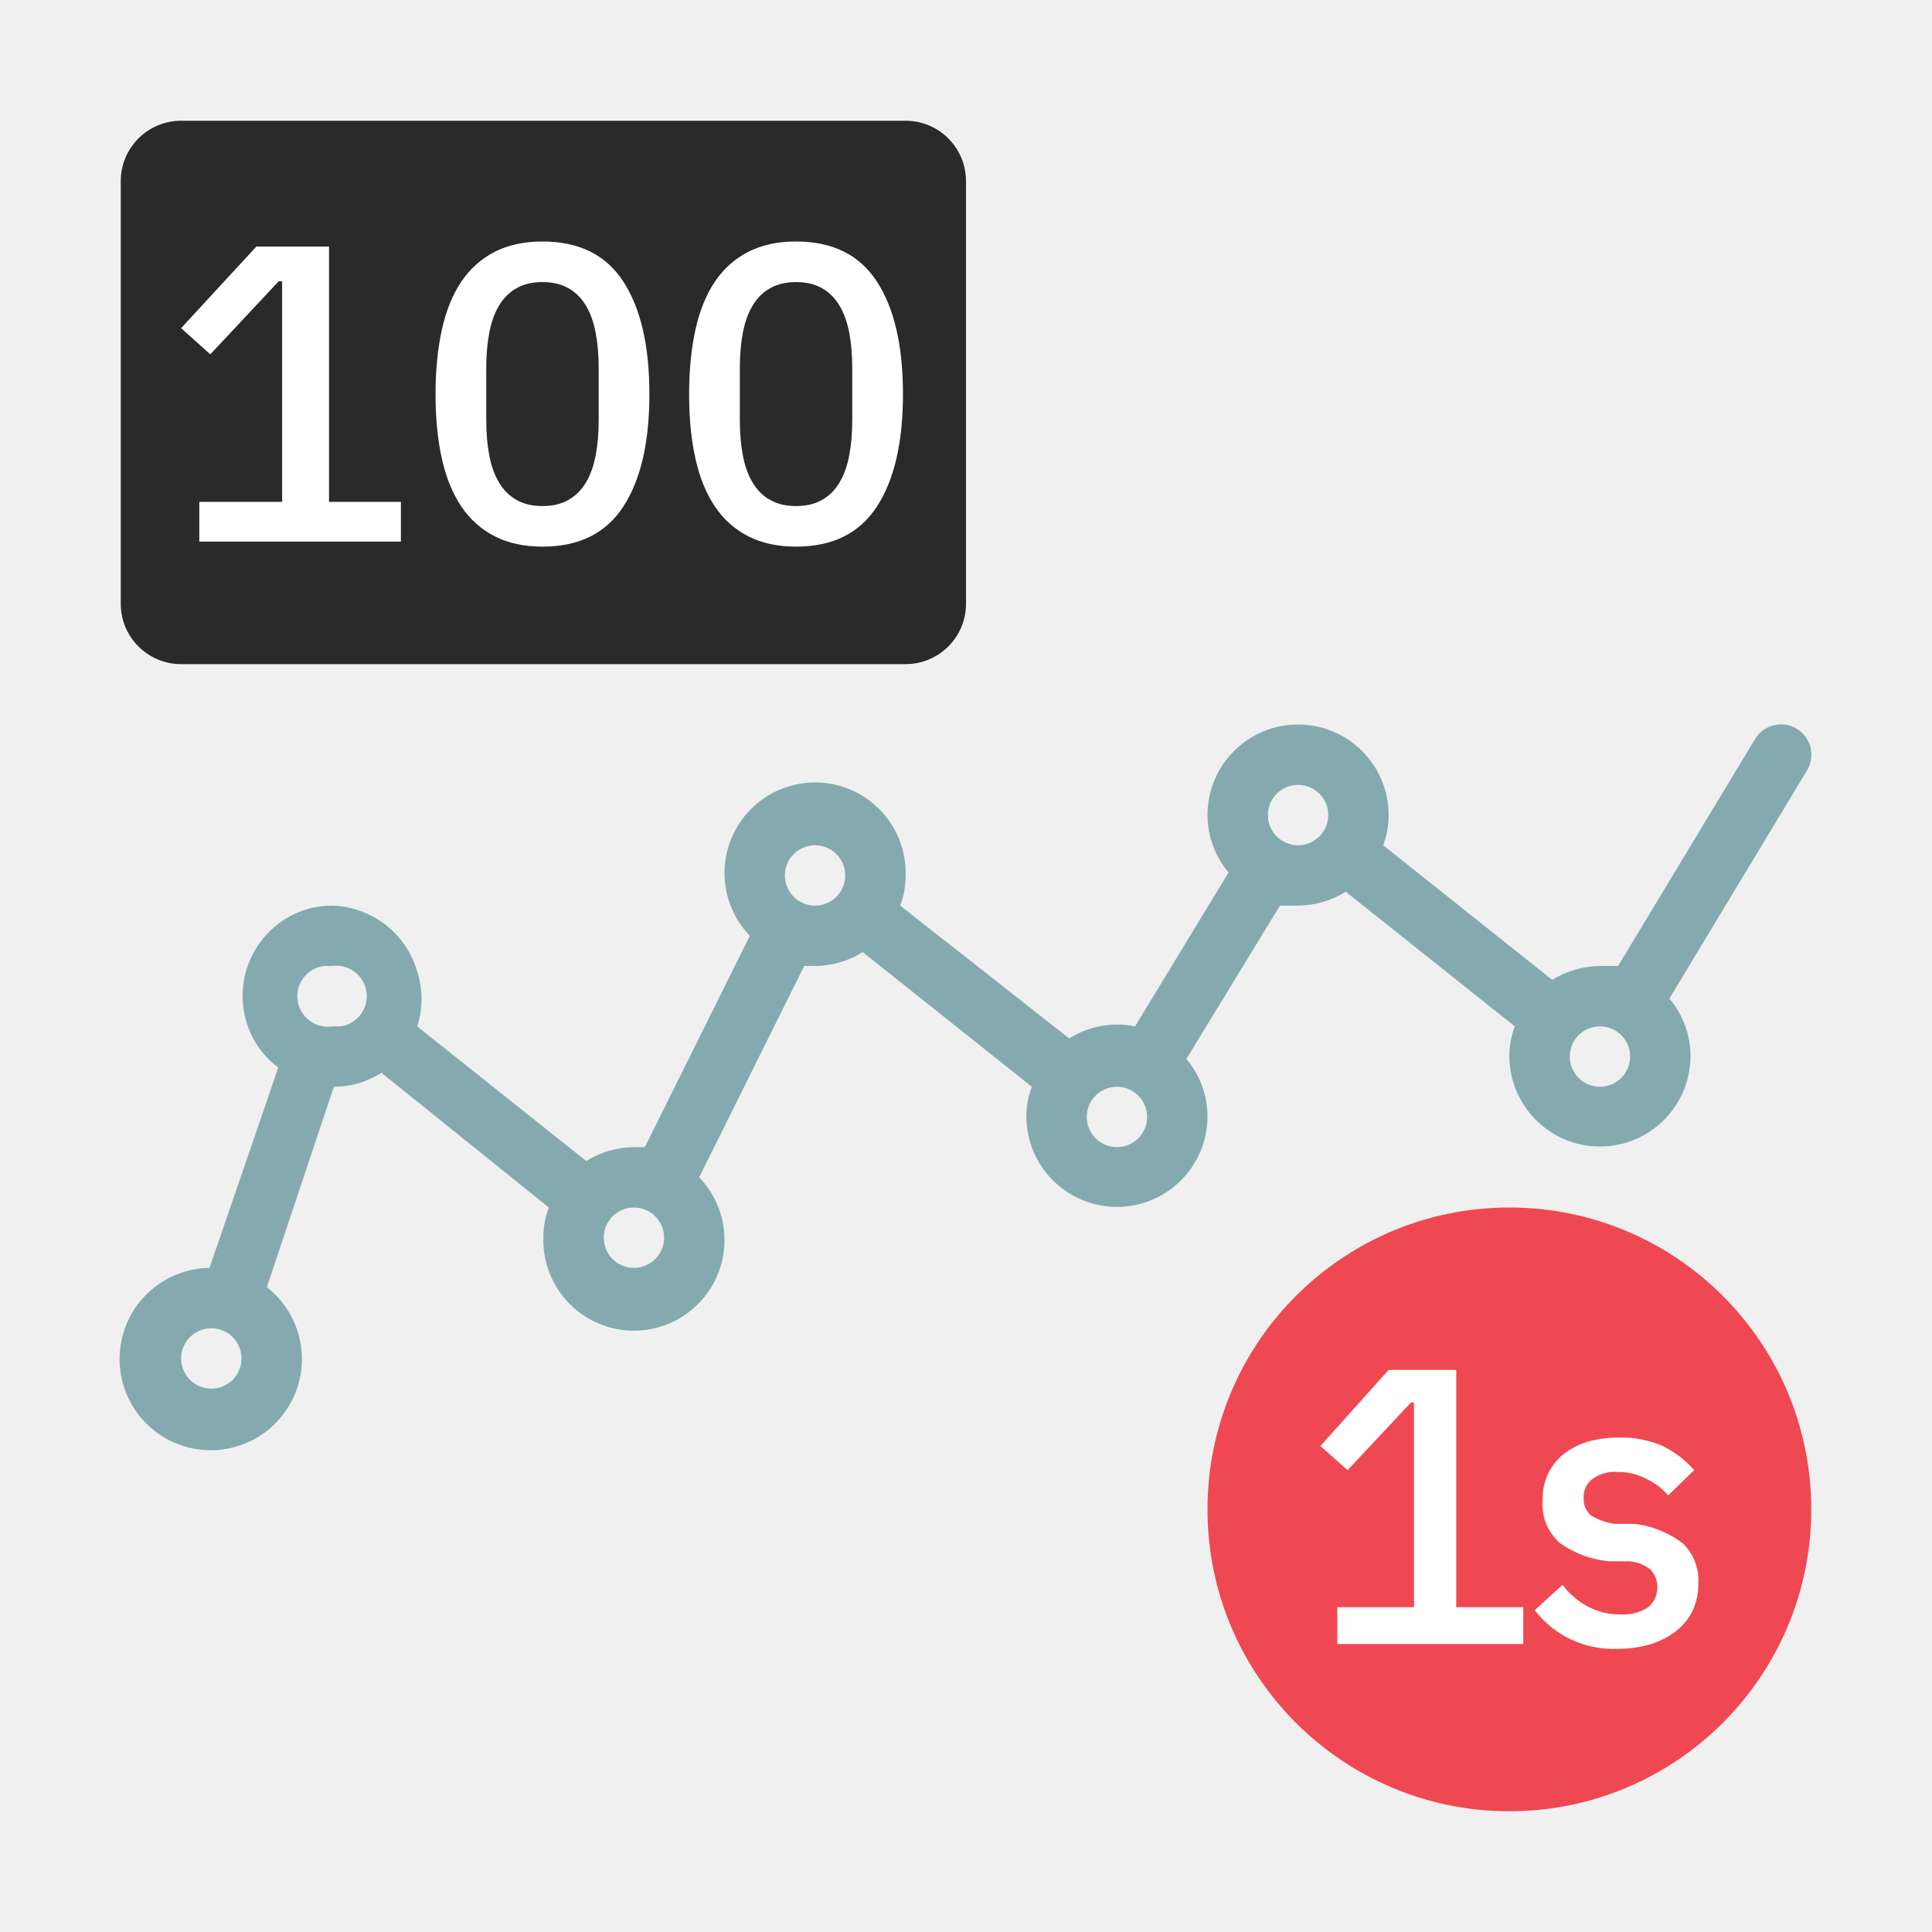
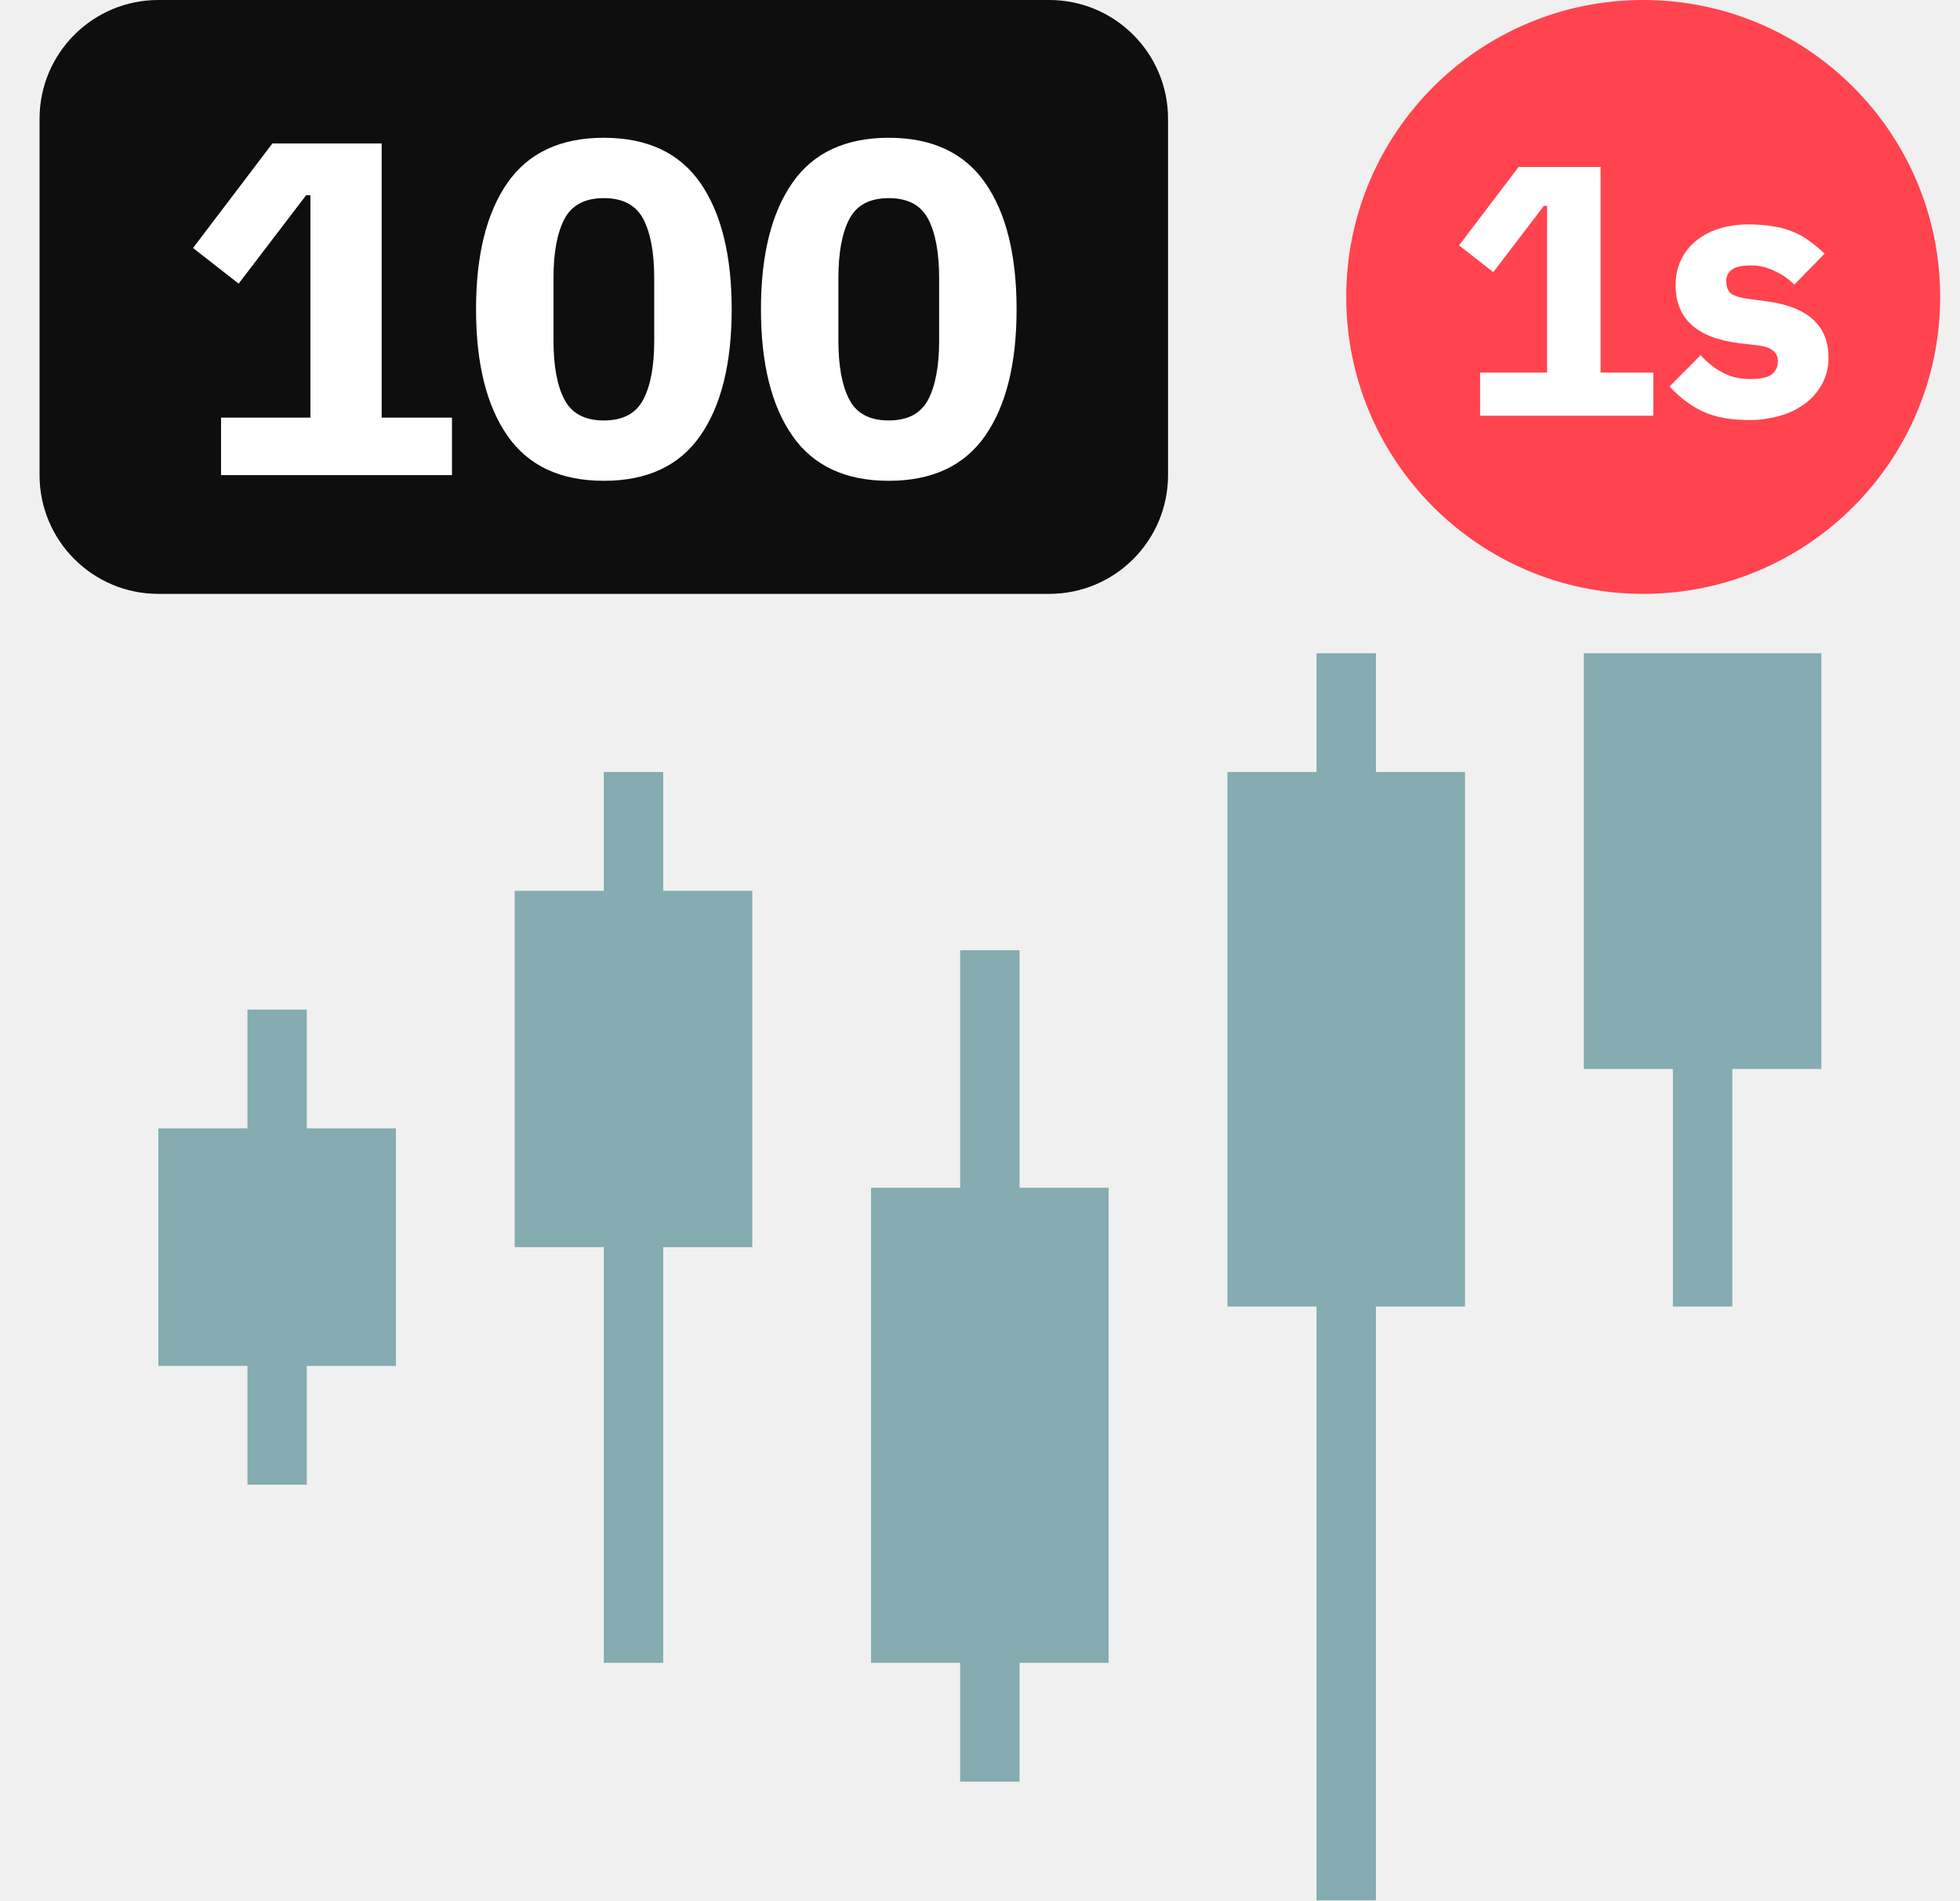
- <svg xmlns="http://www.w3.org/2000/svg" width="32px" height="32px" viewBox="0 0 32 32" version="1.1">
-   <g id="Volatility-100-1s" stroke="none" stroke-width="1" fill="none" fill-rule="evenodd">
-     <g>
-       <rect id="Rectangle" x="0" y="0" width="32" height="32" />
-       <path d="M8.88,8.35 C8.624,8.354 8.371,8.299 8.14,8.19 C7.933,8.084 7.757,7.925 7.63,7.73 C7.481,7.51 7.378,7.261 7.33,7 C7.257,6.672 7.224,6.336 7.23,6 C7.224,5.664 7.257,5.328 7.33,5 C7.379,4.736 7.481,4.484 7.63,4.26 C7.757,4.065 7.933,3.906 8.14,3.8 C8.371,3.691 8.624,3.636 8.88,3.64 C9.375,3.609 9.848,3.846 10.12,4.26 C10.419,4.789 10.558,5.394 10.52,6 C10.556,6.603 10.417,7.204 10.12,7.73 C9.848,8.144 9.375,8.381 8.88,8.35 L8.88,8.35 Z M8.88,7.72 C9.019,7.723 9.156,7.693 9.28,7.63 C9.393,7.567 9.487,7.473 9.55,7.36 C9.624,7.23 9.675,7.088 9.7,6.94 C9.716,6.76 9.716,6.58 9.7,6.4 L9.7,5.6 C9.716,5.42 9.716,5.24 9.7,5.06 C9.675,4.912 9.624,4.77 9.55,4.64 C9.487,4.527 9.393,4.433 9.28,4.37 C9.156,4.307 9.019,4.277 8.88,4.28 C8.741,4.276 8.604,4.307 8.48,4.37 C8.367,4.433 8.273,4.527 8.21,4.64 C8.136,4.77 8.085,4.912 8.06,5.06 C8.023,5.238 8.003,5.419 8,5.6 L8,6.4 C8,6.581 8.017,6.762 8.05,6.94 C8.075,7.088 8.126,7.23 8.2,7.36 C8.263,7.473 8.357,7.567 8.47,7.63 C8.597,7.695 8.738,7.726 8.88,7.72 L8.88,7.72 Z" id="Shape" fill="#FFFFFF" fill-rule="nonzero" />
-       <circle id="Oval" fill="#EF4852" fill-rule="nonzero" cx="25" cy="25" r="5" />
-       <polygon id="Path" fill="#FFFFFF" fill-rule="nonzero" points="22.15 27.23 22.15 26.62 23.42 26.62 23.42 23.23 23.37 23.23 22.32 24.35 21.87 23.95 23 22.69 24.12 22.69 24.12 26.62 25.23 26.62 25.23 27.23" />
-       <path d="M26.79,27.31 C26.256,27.332 25.745,27.094 25.42,26.67 L25.88,26.25 C25.993,26.399 26.136,26.522 26.3,26.61 C26.463,26.696 26.645,26.741 26.83,26.74 C26.996,26.752 27.161,26.71 27.3,26.62 C27.4,26.536 27.456,26.41 27.45,26.28 C27.45,26.176 27.411,26.076 27.34,26 C27.236,25.914 27.105,25.864 26.97,25.86 L26.66,25.86 C26.365,25.835 26.082,25.731 25.84,25.56 C25.636,25.383 25.528,25.119 25.55,24.85 C25.546,24.698 25.577,24.548 25.64,24.41 C25.701,24.287 25.786,24.178 25.89,24.09 C26.01,23.997 26.145,23.926 26.29,23.88 C26.456,23.835 26.628,23.811 26.8,23.81 C27.054,23.802 27.307,23.85 27.54,23.95 C27.738,24.048 27.915,24.184 28.06,24.35 L27.63,24.77 C27.534,24.656 27.414,24.564 27.28,24.5 C27.133,24.42 26.968,24.379 26.8,24.38 C26.647,24.366 26.494,24.409 26.37,24.5 C26.276,24.574 26.224,24.69 26.23,24.81 C26.224,24.92 26.268,25.027 26.35,25.1 C26.472,25.175 26.608,25.222 26.75,25.24 L27.06,25.24 C27.359,25.271 27.643,25.385 27.88,25.57 C28.052,25.741 28.143,25.978 28.13,26.22 C28.133,26.375 28.102,26.528 28.04,26.67 C27.976,26.802 27.884,26.918 27.77,27.01 C27.644,27.107 27.501,27.181 27.35,27.23 C27.168,27.284 26.98,27.311 26.79,27.31 Z" id="Path" fill="#FFFFFF" fill-rule="nonzero" />
-       <path d="M29.93,12.76 C30.023,12.606 30.027,12.415 29.94,12.258 C29.854,12.1 29.69,12.001 29.51,11.998 C29.331,11.994 29.163,12.086 29.07,12.24 L26.8,16 L26.5,16 C26.221,16.003 25.947,16.082 25.71,16.23 L22.91,14 C22.971,13.84 23.001,13.671 23,13.5 C23,12.672 22.328,12 21.5,12 C20.672,12 20,12.672 20,13.5 C20,13.848 20.124,14.185 20.35,14.45 L20.35,14.45 L18.8,17 C18.424,16.923 18.034,16.995 17.71,17.2 L14.91,15 C14.971,14.84 15.001,14.671 15,14.5 C15.018,13.82 14.577,13.213 13.924,13.021 C13.271,12.829 12.571,13.1 12.218,13.682 C11.865,14.263 11.948,15.01 12.42,15.5 L10.68,19 L10.5,19 C10.221,19.003 9.947,19.082 9.71,19.23 L9.71,19.23 L6.91,17 C7.006,16.704 7.006,16.386 6.91,16.09 C6.727,15.458 6.157,15.018 5.5,15 C5.358,15 5.217,15.02 5.08,15.06 C4.293,15.301 3.846,16.131 4.08,16.92 C4.167,17.225 4.354,17.493 4.61,17.68 L4.61,17.68 L3.47,21 C2.734,21.01 2.113,21.549 1.999,22.276 C1.884,23.003 2.311,23.706 3.008,23.941 C3.706,24.176 4.471,23.874 4.82,23.226 C5.169,22.578 5,21.773 4.42,21.32 L5.53,18 L5.53,18 C5.672,18 5.813,17.98 5.95,17.94 C6.079,17.897 6.203,17.84 6.32,17.77 L9.09,20 L9.09,20 C9.029,20.16 8.999,20.329 9,20.5 C8.982,21.18 9.423,21.787 10.076,21.979 C10.729,22.171 11.429,21.9 11.782,21.318 C12.135,20.737 12.052,19.99 11.58,19.5 L13.32,16 L13.5,16 C13.779,15.997 14.053,15.918 14.29,15.77 L17.09,18 C17.03,18.156 17,18.323 17,18.49 C17,19.318 17.672,19.99 18.5,19.99 C19.328,19.99 20,19.318 20,18.49 C20,18.142 19.876,17.805 19.65,17.54 L19.65,17.54 L21.2,15 L21.5,15 C21.779,14.997 22.053,14.918 22.29,14.77 L25.09,17 C25.03,17.156 25,17.323 25,17.49 C25,18.318 25.672,18.99 26.5,18.99 C27.328,18.99 28,18.318 28,17.49 C28,17.142 27.876,16.805 27.65,16.54 L27.65,16.54 L29.93,12.76 Z M3.5,23 C3.224,23 3,22.776 3,22.5 C3,22.224 3.224,22 3.5,22 C3.776,22 4,22.224 4,22.5 C4,22.776 3.776,23 3.5,23 Z M5.64,17 L5.5,17 C5.321,17.025 5.143,16.953 5.032,16.811 C4.921,16.668 4.894,16.478 4.962,16.311 C5.03,16.143 5.181,16.025 5.36,16 L5.5,16 C5.776,15.961 6.031,16.154 6.07,16.43 C6.109,16.706 5.916,16.961 5.64,17 L5.64,17 Z M10.5,21 C10.224,21 10,20.776 10,20.5 C10,20.224 10.224,20 10.5,20 C10.776,20 11,20.224 11,20.5 C11,20.776 10.776,21 10.5,21 Z M13.5,15 C13.224,15 13,14.776 13,14.5 C13,14.224 13.224,14 13.5,14 C13.776,14 14,14.224 14,14.5 C14,14.776 13.776,15 13.5,15 Z M18.5,19 C18.224,19 18,18.776 18,18.5 C18,18.224 18.224,18 18.5,18 C18.776,18 19,18.224 19,18.5 C19,18.776 18.776,19 18.5,19 Z M21.5,14 C21.224,14 21,13.776 21,13.5 C21,13.224 21.224,13 21.5,13 C21.776,13 22,13.224 22,13.5 C22,13.776 21.776,14 21.5,14 Z M26.5,18 C26.224,18 26,17.776 26,17.5 C26,17.224 26.224,17 26.5,17 C26.776,17 27,17.224 27,17.5 C27,17.776 26.776,18 26.5,18 Z" id="Shape" fill="#84AAAF" fill-rule="nonzero" />
-       <rect id="Rectangle" fill="#2A2A2A" fill-rule="nonzero" x="2" y="2" width="14" height="9" rx="1" />
-       <path d="M3.301,8.97 L3.301,8.312 L4.673,8.312 L4.673,4.658 L4.617,4.658 L3.483,5.869 L3,5.435 L4.246,4.084 L5.45,4.084 L5.45,8.312 L6.64,8.312 L6.64,8.97 L3.301,8.97 Z M8.985,9.054 C8.682,9.054 8.418,8.997 8.194,8.883 C7.97,8.768 7.786,8.604 7.641,8.389 C7.496,8.174 7.389,7.911 7.319,7.598 C7.249,7.285 7.214,6.928 7.214,6.527 C7.214,6.13 7.249,5.775 7.319,5.46 C7.389,5.144 7.496,4.88 7.641,4.665 C7.786,4.45 7.97,4.286 8.194,4.171 C8.418,4.057 8.682,4 8.985,4 C9.592,4 10.038,4.222 10.325,4.665 C10.613,5.108 10.756,5.729 10.756,6.527 C10.756,7.325 10.613,7.946 10.325,8.389 C10.038,8.832 9.592,9.054 8.985,9.054 Z M8.985,8.382 C9.153,8.382 9.296,8.348 9.415,8.28 C9.535,8.213 9.631,8.116 9.706,7.99 C9.781,7.864 9.834,7.714 9.867,7.538 C9.9,7.363 9.916,7.169 9.916,6.954 L9.916,6.1 C9.916,5.885 9.9,5.691 9.867,5.516 C9.834,5.34 9.781,5.19 9.706,5.064 C9.631,4.938 9.535,4.841 9.415,4.774 C9.296,4.706 9.153,4.672 8.985,4.672 C8.817,4.672 8.674,4.706 8.555,4.774 C8.435,4.841 8.339,4.938 8.264,5.064 C8.189,5.19 8.136,5.34 8.103,5.516 C8.07,5.691 8.054,5.885 8.054,6.1 L8.054,6.954 C8.054,7.169 8.07,7.363 8.103,7.538 C8.136,7.714 8.189,7.864 8.264,7.99 C8.339,8.116 8.435,8.213 8.555,8.28 C8.674,8.348 8.817,8.382 8.985,8.382 Z M13.185,9.054 C12.882,9.054 12.618,8.997 12.394,8.883 C12.17,8.768 11.986,8.604 11.841,8.389 C11.696,8.174 11.589,7.911 11.519,7.598 C11.449,7.285 11.414,6.928 11.414,6.527 C11.414,6.13 11.449,5.775 11.519,5.46 C11.589,5.144 11.696,4.88 11.841,4.665 C11.986,4.45 12.17,4.286 12.394,4.171 C12.618,4.057 12.882,4 13.185,4 C13.792,4 14.238,4.222 14.525,4.665 C14.813,5.108 14.956,5.729 14.956,6.527 C14.956,7.325 14.813,7.946 14.525,8.389 C14.238,8.832 13.792,9.054 13.185,9.054 Z M13.185,8.382 C13.353,8.382 13.496,8.348 13.616,8.28 C13.735,8.213 13.831,8.116 13.906,7.99 C13.981,7.864 14.034,7.714 14.067,7.538 C14.1,7.363 14.116,7.169 14.116,6.954 L14.116,6.1 C14.116,5.885 14.1,5.691 14.067,5.516 C14.034,5.34 13.981,5.19 13.906,5.064 C13.831,4.938 13.735,4.841 13.616,4.774 C13.496,4.706 13.353,4.672 13.185,4.672 C13.017,4.672 12.874,4.706 12.755,4.774 C12.635,4.841 12.539,4.938 12.464,5.064 C12.389,5.19 12.336,5.34 12.303,5.516 C12.27,5.691 12.254,5.885 12.254,6.1 L12.254,6.954 C12.254,7.169 12.27,7.363 12.303,7.538 C12.336,7.714 12.389,7.864 12.464,7.99 C12.539,8.116 12.635,8.213 12.755,8.28 C12.874,8.348 13.017,8.382 13.185,8.382 Z" id="100" fill="#FFFFFF" fill-rule="nonzero" />
-     </g>
-   </g>
+ <svg xmlns="http://www.w3.org/2000/svg" width="33" height="32" fill="none">
+   <path d="M23.166 13h1.5v9h-1.5v10h-1V22h-1.5v-9h1.5v-2h1v2Zm7.5-2v7h-1.5v4h-1v-4h-1.5v-7h4Zm-13.5 9v-4h-1v4h-1.5v8h1.5v2h1v-2h1.5v-8h-1.5Zm-6-5h1.5v6h-1.5v7h-1v-7h-1.5v-6h1.5v-2h1v2Zm-6 4h1.5v4h-1.5v2h-1v-2h-1.5v-4h1.5v-2h1v2Z" fill="#85ACB0" />
+   <path d="M22.666 5a5 5 0 1 1 10 0 5 5 0 0 1-10 0Z" fill="#FF444F" />
+   <path d="M24.92 7v-.726h1.128V3.466h-.054l-.852 1.116-.576-.45 1.002-1.32h1.38v3.462h.888V7H24.92Zm4.516.072c-.304 0-.56-.048-.768-.144-.208-.1-.394-.24-.558-.42l.522-.527c.112.123.236.221.372.293.136.072.29.109.462.109.176 0 .298-.027.366-.079a.273.273 0 0 0 .102-.222c0-.147-.106-.236-.318-.263l-.342-.042c-.708-.088-1.062-.413-1.062-.973 0-.152.028-.29.084-.413a.942.942 0 0 1 .246-.325 1.15 1.15 0 0 1 .384-.21c.152-.051.322-.077.51-.077.164 0 .308.012.432.035.128.02.24.052.336.096.1.04.19.093.27.156.084.06.166.128.246.205l-.51.522a1.09 1.09 0 0 0-.342-.234.872.872 0 0 0-.384-.09c-.152 0-.26.023-.324.071a.228.228 0 0 0-.096.192c0 .084.022.15.066.199.048.043.136.075.264.096l.354.047c.692.093 1.038.409 1.038.949a.926.926 0 0 1-.096.42c-.064.128-.156.24-.276.336a1.293 1.293 0 0 1-.426.216 1.822 1.822 0 0 1-.552.077Z" fill="#fff" />
+   <path d="M.666 2a2 2 0 0 1 2-2h15a2 2 0 0 1 2 2v6a2 2 0 0 1-2 2h-15a2 2 0 0 1-2-2V2Z" fill="#0E0E0E" />
+   <path d="M3.722 8v-.968h1.504V3.288h-.072L4.018 4.776l-.768-.6 1.336-1.76h1.84v4.616H7.61V8H3.722Zm6.445.096c-.73 0-1.272-.253-1.624-.76-.352-.506-.528-1.216-.528-2.128 0-.912.176-1.621.528-2.128.352-.506.893-.76 1.624-.76.73 0 1.272.254 1.624.76.352.507.528 1.216.528 2.128 0 .912-.176 1.622-.528 2.128-.352.507-.893.76-1.624.76Zm0-1.016c.32 0 .541-.117.664-.352.123-.234.184-.565.184-.992V4.68c0-.426-.062-.757-.184-.992-.123-.234-.344-.352-.664-.352-.32 0-.541.118-.664.352-.123.235-.184.566-.184.992v1.056c0 .427.061.758.184.992.123.235.344.352.664.352Zm4.797 1.016c-.73 0-1.272-.253-1.624-.76-.352-.506-.528-1.216-.528-2.128 0-.912.176-1.621.528-2.128.352-.506.893-.76 1.624-.76.73 0 1.272.254 1.624.76.352.507.528 1.216.528 2.128 0 .912-.176 1.622-.528 2.128-.352.507-.894.76-1.624.76Zm0-1.016c.32 0 .541-.117.664-.352.122-.234.184-.565.184-.992V4.68c0-.426-.062-.757-.184-.992-.123-.234-.344-.352-.664-.352-.32 0-.542.118-.664.352-.123.235-.184.566-.184.992v1.056c0 .427.061.758.184.992.122.235.344.352.664.352Z" fill="#fff" />
</svg>
